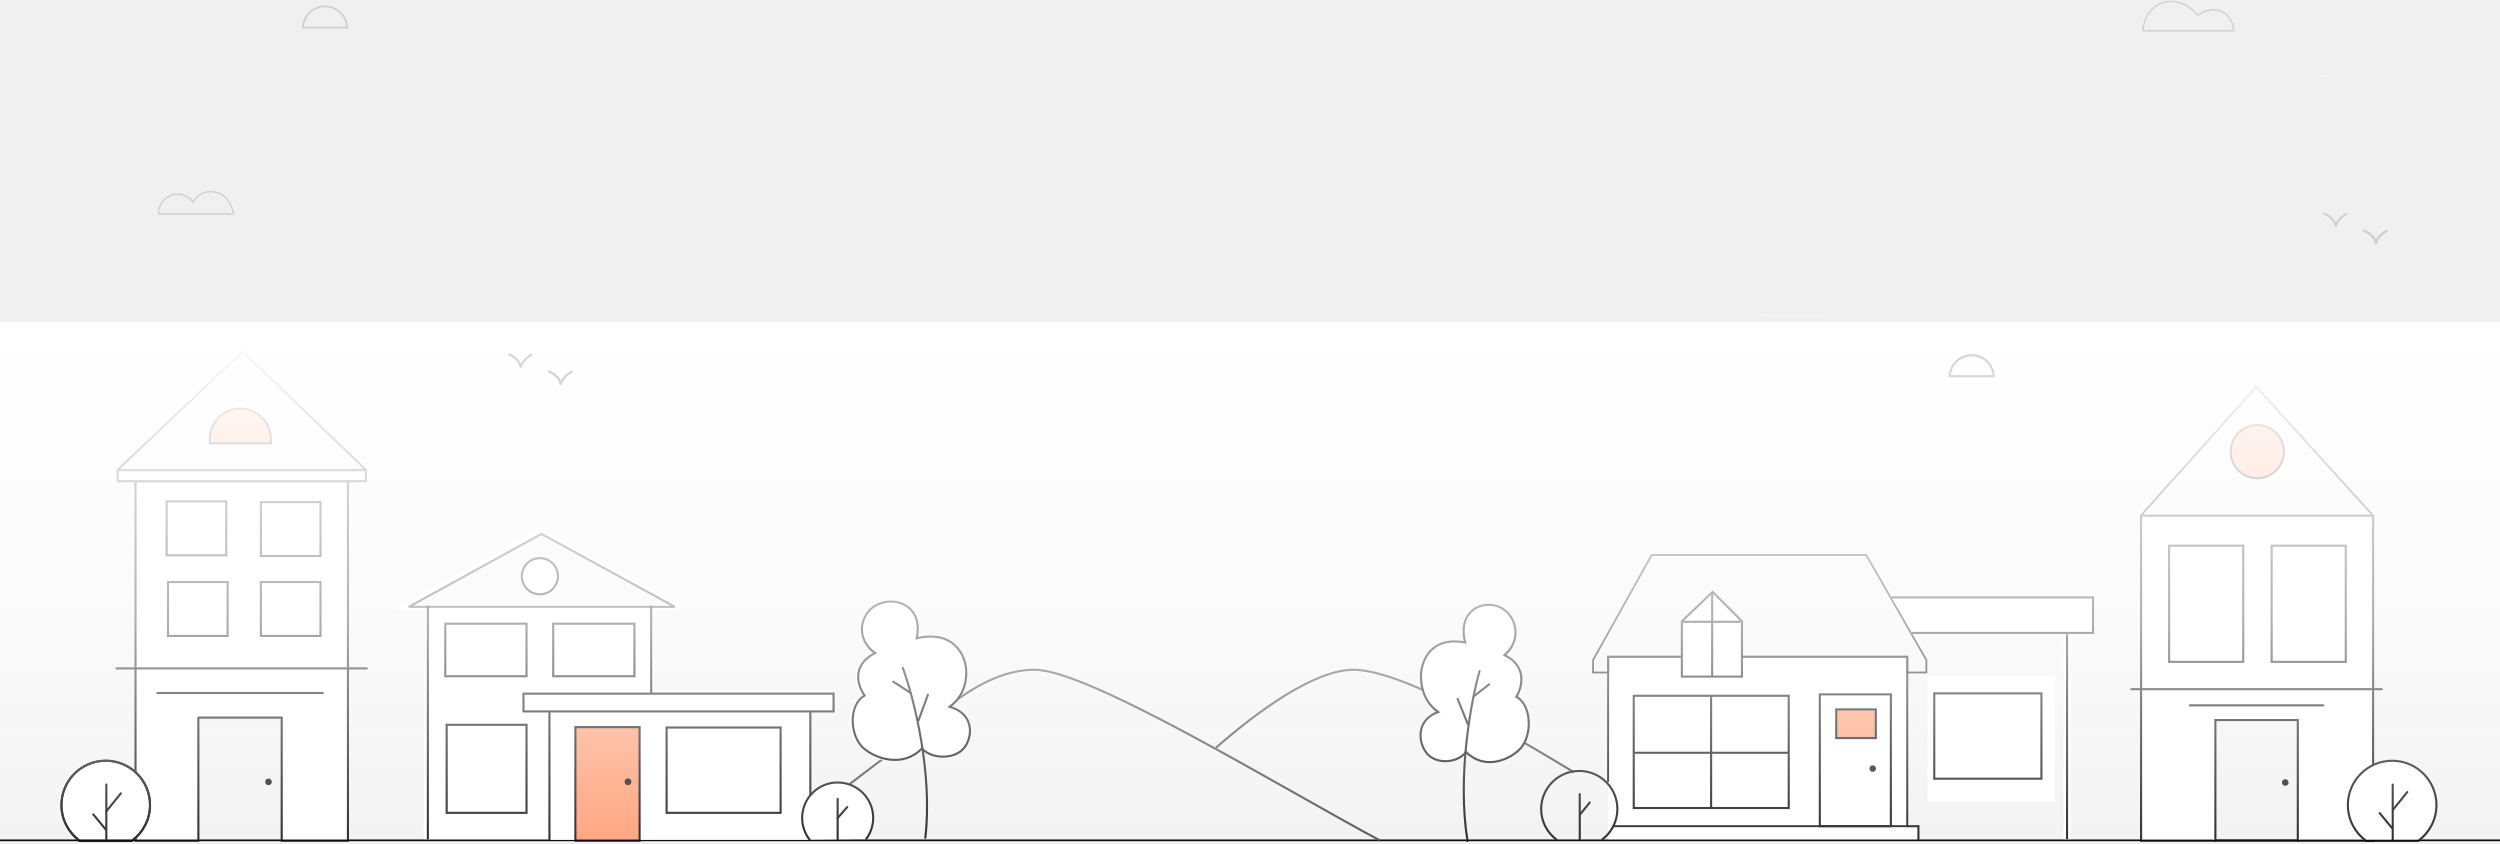
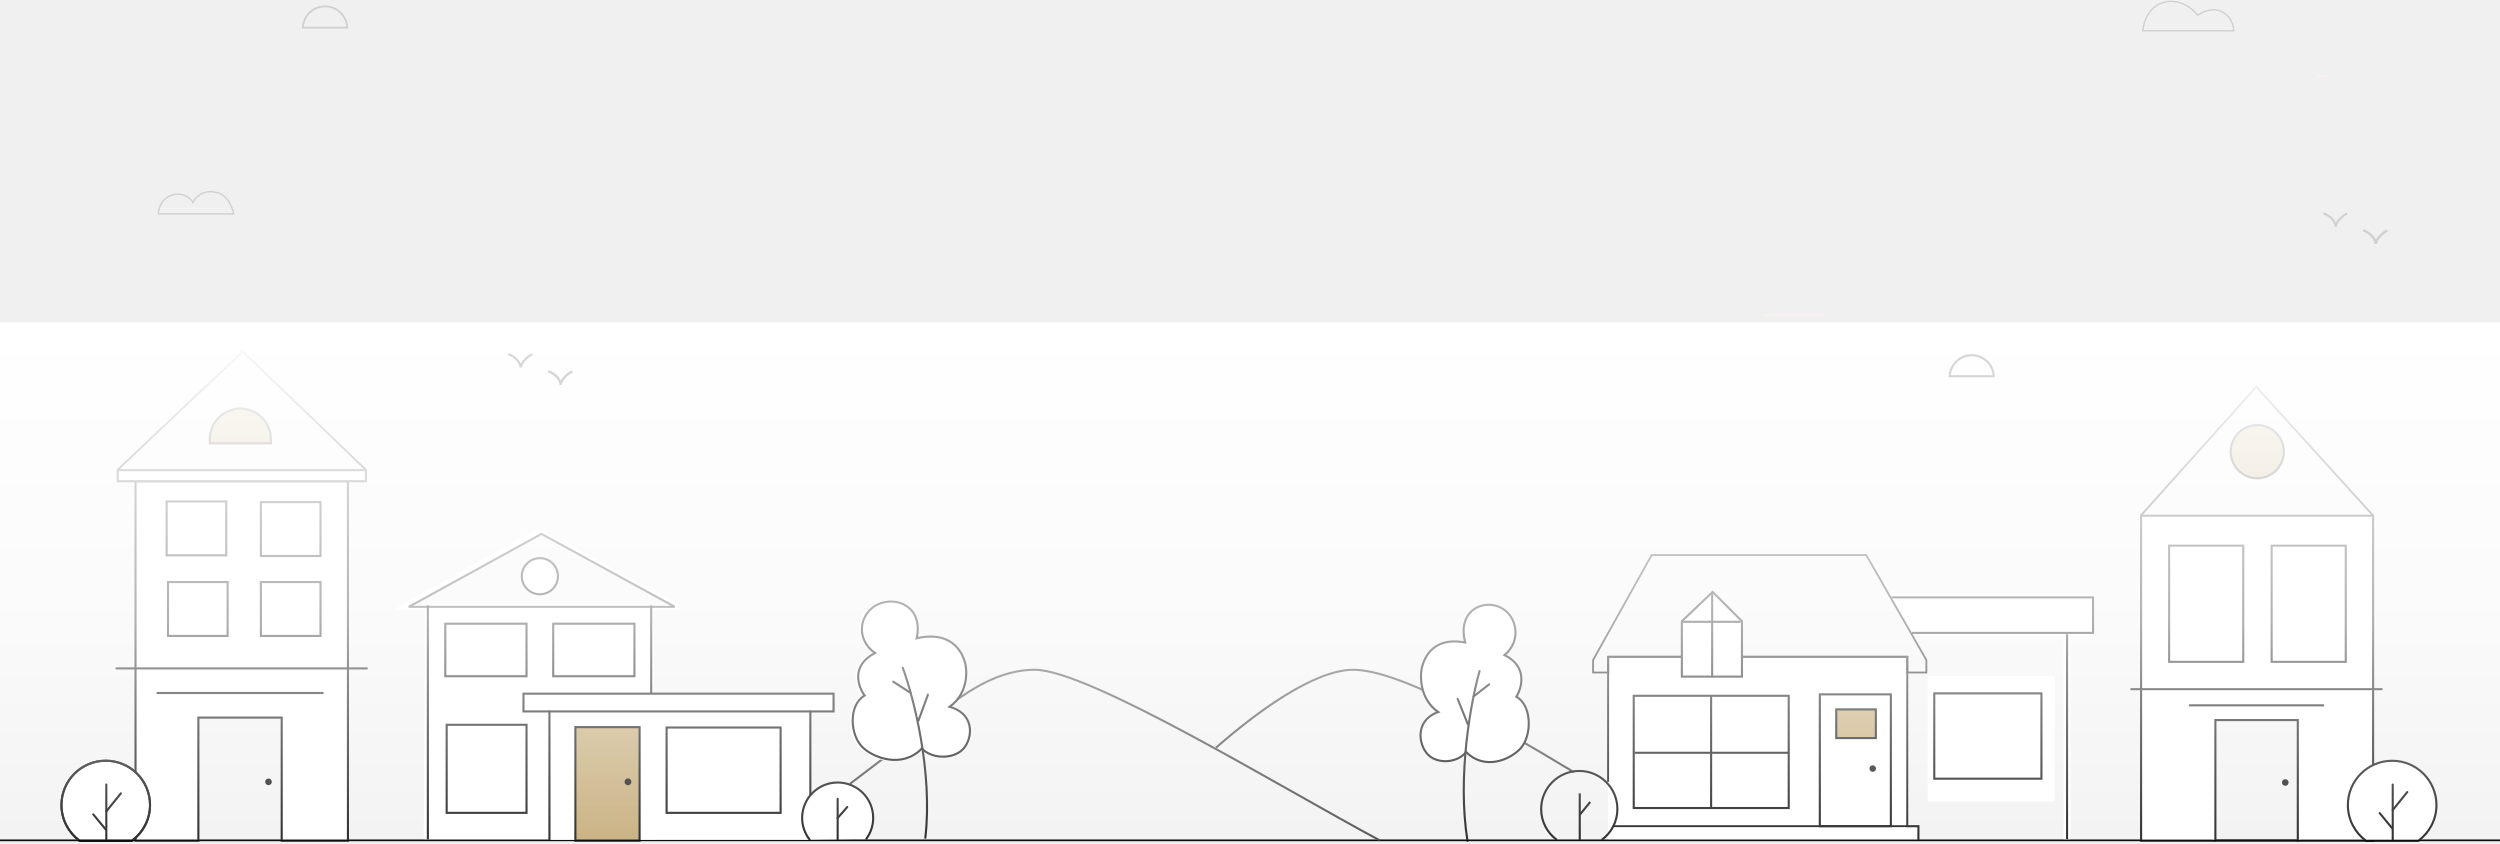
<svg xmlns="http://www.w3.org/2000/svg" width="1800" height="607" viewBox="0 0 1800 607" fill="none">
  <path d="M1806 605H-6" stroke="black" stroke-width="1.3" />
  <path d="M993.577 605.166C923.425 567.629 784.086 482.225 744.949 482.225C705.812 482.225 672.947 517.632 650.818 534.843L611.968 564.349" stroke="#343434" stroke-width="1.5" />
  <path d="M1133.24 556.006C1072.34 519.125 1006.04 482.241 974.386 482.241C946.158 482.241 904.881 512.636 875.554 538.303" stroke="#343434" stroke-width="1.5" />
  <path d="M628.328 469.837C610.538 478.986 615.833 494.403 620.704 500.969C608.632 507.958 609.903 530.195 619.433 539.089C627.998 547.083 648.659 554.338 662.637 539.725C668.99 546.714 682.968 547.984 691.227 541.631C699.487 535.277 703.299 514.946 682.968 509.228C696.945 499.063 695.675 482.544 694.404 477.461C693.133 472.378 686.78 452.682 658.825 459.036C663.907 435.528 643.576 427.904 630.234 434.257C616.892 440.611 613.715 459.671 628.328 469.837Z" fill="white" />
  <path d="M630.018 470.181C612.53 479.174 617.735 494.331 622.523 500.785C610.656 507.655 611.905 529.515 621.274 538.259C629.693 546.117 650.004 553.249 663.745 538.884C669.991 545.754 683.731 547.003 691.851 540.757C699.97 534.512 703.717 514.525 683.731 508.904C697.472 498.911 696.223 482.672 694.973 477.675C693.724 472.679 687.479 453.317 659.997 459.563C664.994 436.454 645.008 428.959 631.892 435.204C618.776 441.45 615.653 460.187 630.018 470.181Z" fill="white" stroke="black" stroke-width="1.52" stroke-linecap="round" />
  <path d="M650.004 480.798C657.707 501.825 671.739 555.747 666.243 603.214" stroke="black" stroke-width="1.52" stroke-linecap="round" />
  <path d="M668.116 500.16L661.246 518.897" stroke="black" stroke-width="1.52" stroke-linecap="round" />
  <path d="M643.134 490.792L655.625 498.911" stroke="black" stroke-width="1.52" stroke-linecap="round" />
  <path d="M470.317 436.016L306.091 437.023L305.107 604.199H472.307L470.317 436.016Z" fill="white" />
  <path d="M583.446 512.73H395.1V604.69H583.446V512.73Z" fill="white" />
  <path d="M488.044 436.999H290.354L387.724 382.413L488.044 436.999Z" stroke="white" stroke-width="3.52" stroke-linecap="round" />
  <path d="M485.854 436.914H294.354L389.854 384.414L485.854 436.914Z" stroke="#282828" stroke-width="1.52" stroke-linecap="round" />
  <circle cx="388.707" cy="414.869" r="13.009" fill="white" stroke="black" stroke-width="1.52" />
  <rect x="320.62" y="449.07" width="58.475" height="37.821" stroke="black" stroke-width="1.52" />
  <rect x="398.319" y="449.07" width="58.475" height="37.821" stroke="black" stroke-width="1.52" />
  <path d="M308.058 436.507L308.058 603.707" stroke="black" stroke-width="1.52" stroke-linecap="round" />
  <path d="M468.865 436.507V499.944" stroke="black" stroke-width="1.52" stroke-linecap="round" />
  <path d="M600.166 499.453H376.905V512.239H600.166V499.453Z" fill="white" stroke="black" stroke-width="1.52" stroke-linecap="round" />
-   <path d="M460.505 523.55H414.279V605.183H460.505V523.55Z" fill="#FF9264" stroke="black" stroke-width="1.52" stroke-linecap="round" />
+   <path d="M460.505 523.55H414.279V605.183H460.505V523.55Z" fill="#BEA269" stroke="black" stroke-width="1.52" stroke-linecap="round" />
  <circle cx="452.145" cy="562.89" r="2.459" fill="black" />
  <path d="M395.592 512.239V604.691" stroke="black" stroke-width="1.52" stroke-linecap="round" />
  <rect x="479.952" y="523.818" width="82.08" height="61.426" stroke="black" stroke-width="1.52" />
  <rect x="1387.97" y="486.667" width="91.468" height="90.484" fill="white" />
  <rect x="1392.67" y="499.23" width="77.162" height="61.426" stroke="black" stroke-width="1.52" />
  <rect x="321.604" y="521.851" width="57.492" height="63.393" stroke="black" stroke-width="1.52" />
  <path d="M583.446 512.239V572.234" stroke="black" stroke-width="1.52" stroke-linecap="round" />
  <path d="M603.116 563.401C588.993 563.401 577.544 574.815 577.544 588.895C577.544 594.791 579.552 600.22 582.924 604.538L623.748 603.959C626.854 599.739 628.688 594.53 628.688 588.895C628.688 574.815 617.239 563.401 603.116 563.401Z" fill="white" />
  <path d="M582.924 604.538C579.552 600.22 577.544 594.791 577.544 588.895C577.544 574.815 588.993 563.401 603.116 563.401C617.239 563.401 628.688 574.815 628.688 588.895C628.688 594.53 626.854 599.739 623.748 603.959" stroke="black" stroke-width="1.52" stroke-linecap="round" />
  <path d="M603.116 575.185V604.69" stroke="black" stroke-width="1.52" stroke-linecap="round" />
  <path d="M603.116 588.954L610.001 581.086" stroke="black" stroke-width="1.52" stroke-linecap="round" />
  <path d="M1373.71 472.897H1157.83V604.198H1381.58V593.871H1373.71V472.897Z" fill="white" />
  <path d="M1147.01 484.208H1157.97V472.868H1373.29V484.208H1386.99V475.23L1343.7 399.625H1189.2L1147.01 475.23V484.208Z" stroke="black" stroke-width="1.3" stroke-linecap="round" />
  <path d="M1161.72 594.855H1373.22V472.897H1157.83V562.398" stroke="black" stroke-width="1.4" stroke-linecap="round" />
  <path d="M1210.94 447.306V487.158H1254.21V447.306L1233.08 426.18L1210.94 447.306Z" fill="white" stroke="black" stroke-width="1.52" stroke-linecap="round" />
  <path d="M1232.75 427.812V486.954M1252.62 447.684H1211.93" stroke="black" stroke-width="1.52" stroke-linecap="round" />
  <rect x="1176.29" y="500.962" width="111.586" height="80.807" stroke="black" stroke-width="1.52" />
  <path d="M1232 501.148V581.11" stroke="black" stroke-width="1.52" stroke-linecap="round" />
  <path d="M1177.5 542H1287.32" stroke="black" stroke-width="1.52" stroke-linecap="round" />
  <path d="M1361.42 499.944H1310.27V594.855H1361.42V499.944Z" stroke="black" stroke-width="1.52" stroke-linecap="round" />
-   <path d="M1322.09 531.418V510.764H1350.61V531.418H1322.09Z" fill="#FF9264" stroke="black" stroke-width="1.52" stroke-linecap="round" />
+   <path d="M1322.09 531.418V510.764H1350.61V531.418H1322.09Z" fill="#BEA269" stroke="black" stroke-width="1.52" stroke-linecap="round" />
  <circle cx="1348.37" cy="553.366" r="2.366" fill="black" />
  <path d="M1373.22 594.855H1381.26V604.81" stroke="black" stroke-width="1.52" stroke-linecap="round" />
  <path d="M1153.2 604.738C1160.06 599.749 1164.52 591.659 1164.52 582.528C1164.52 567.372 1152.23 555.086 1137.08 555.086C1121.92 555.086 1109.63 567.372 1109.63 582.528C1109.63 591.659 1114.09 599.749 1120.95 604.738" stroke="black" stroke-width="1.52" />
  <path d="M1137.42 571.208V604.825" stroke="black" stroke-width="1.52" />
  <path d="M1137.42 586.645L1144.97 577.383" stroke="black" stroke-width="1.52" />
  <path d="M1083.26 471.682C1099.92 479.754 1095.88 495.031 1091.78 501.661C1103.13 507.899 1103.1 529.631 1094.87 538.752C1087.48 546.949 1069.04 555.001 1055.57 541.423C1050.14 548.536 1037.47 550.438 1029.63 544.638C1021.78 538.839 1017.28 519.205 1035.5 512.667C1022.26 503.424 1022.58 487.264 1023.47 482.25C1024.37 477.236 1029.16 457.739 1054.94 462.604C1049.11 439.935 1067.24 431.539 1079.71 437.098C1092.18 442.656 1096.05 461.081 1083.26 471.682Z" fill="white" stroke="black" stroke-width="1.52" stroke-linecap="round" />
  <path d="M1065.29 483.174C1059.24 504.392 1049.03 558.528 1056.58 605.321" stroke="black" stroke-width="1.52" stroke-linecap="round" />
  <path d="M1049.51 503.244L1056.85 521.488" stroke="black" stroke-width="1.52" stroke-linecap="round" />
  <path d="M1072.17 492.749L1061.02 501.402" stroke="black" stroke-width="1.52" stroke-linecap="round" />
  <path d="M1541.58 371.297V605.215H1594.41V518.173H1654.9V605.215H1708.63V371.297H1541.58Z" fill="white" stroke="black" stroke-width="1.52" stroke-linecap="round" />
-   <circle cx="1625.24" cy="325.199" r="19.151" fill="#FF9264" stroke="black" stroke-width="1.52" />
+   <circle cx="1625.24" cy="325.199" r="19.151" fill="#BEA269" stroke="black" stroke-width="1.52" />
  <rect x="1561.77" y="392.874" width="53.365" height="83.646" fill="white" stroke="black" stroke-width="1.52" />
  <rect x="1635.58" y="392.874" width="53.365" height="83.646" fill="white" stroke="black" stroke-width="1.52" />
  <path d="M1654.9 603.247V517.68H1594.41V603.247" stroke="white" stroke-width="2.52" stroke-linecap="square" />
  <path d="M1654.41 518.443H1595.08V605.214H1654.41V518.443Z" stroke="black" stroke-width="1.52" stroke-linecap="round" />
  <circle cx="1645.4" cy="563.395" r="2.395" fill="black" />
  <path d="M1576.71 507.845H1672.76" stroke="black" stroke-width="1.52" stroke-linecap="round" />
  <path d="M1534.52 496.205H1714.78" stroke="black" stroke-width="1.52" stroke-linecap="round" />
  <path d="M1754.24 579.636C1754.24 562.025 1739.97 547.749 1722.35 547.749C1704.74 547.749 1690.47 562.025 1690.47 579.636C1690.47 590.157 1695.56 599.489 1703.42 605.298H1741.29C1749.15 599.489 1754.24 590.157 1754.24 579.636Z" fill="white" stroke="black" stroke-width="1.52" />
  <path d="M1722.76 564.89V604.882" stroke="black" stroke-width="1.52" stroke-linecap="round" />
  <path d="M1722.76 583.253L1733.24 570.283" stroke="black" stroke-width="1.52" stroke-linecap="round" />
  <path d="M1722.35 596.306L1713.36 585.424" stroke="black" stroke-width="1.52" stroke-linecap="round" />
  <path d="M250.522 346.514H97.583V605.181H142.825V516.664H202.82V605.181H250.522V346.514Z" fill="white" stroke="black" stroke-width="1.52" stroke-linecap="round" />
  <path fill-rule="evenodd" clip-rule="evenodd" d="M84.755 338.511H263.46V346.47H84.755L84.755 338.511Z" fill="white" stroke="#1C1C1C" stroke-width="1.52" />
-   <path d="M151.075 316.141C151.075 304.005 160.914 294.166 173.05 294.166C185.186 294.166 195.025 304.005 195.025 316.141V319.201H151.075V316.141Z" fill="#FF9264" stroke="black" stroke-width="1.52" />
+   <path d="M151.075 316.141C151.075 304.005 160.914 294.166 173.05 294.166C185.186 294.166 195.025 304.005 195.025 316.141V319.201H151.075V316.141Z" fill="#BEA269" stroke="black" stroke-width="1.52" />
  <rect x="187.844" y="361.524" width="42.919" height="38.805" fill="white" stroke="black" stroke-width="1.52" />
  <rect x="187.844" y="419.072" width="42.919" height="38.805" fill="white" stroke="black" stroke-width="1.52" />
  <rect x="119.981" y="361.043" width="42.919" height="38.805" fill="white" stroke="black" stroke-width="1.52" />
  <rect x="120.965" y="419.072" width="42.919" height="38.805" fill="white" stroke="black" stroke-width="1.52" />
  <path d="M83.814 481.257H264.081" stroke="black" stroke-width="1.52" stroke-linecap="round" />
  <path d="M113.32 498.961H232.327" stroke="black" stroke-width="1.52" stroke-linecap="round" />
  <circle cx="193.32" cy="562.917" r="2.395" fill="black" />
  <path d="M108.023 579.603C108.023 561.992 93.747 547.716 76.136 547.716C58.526 547.716 44.249 561.992 44.249 579.603C44.249 590.124 49.344 599.456 57.205 605.264H95.068C102.928 599.456 108.023 590.124 108.023 579.603Z" fill="white" stroke="black" stroke-width="1.52" />
  <path d="M108.023 579.603C108.023 561.992 93.747 547.716 76.136 547.716C58.526 547.716 44.249 561.992 44.249 579.603C44.249 590.124 49.344 599.456 57.205 605.264H95.068C102.928 599.456 108.023 590.124 108.023 579.603Z" stroke="black" stroke-width="1.52" />
  <path d="M76.544 564.832V604.824" stroke="black" stroke-width="1.52" stroke-linecap="round" />
  <path d="M76.544 584.179L87.019 571.209" stroke="black" stroke-width="1.52" stroke-linecap="round" />
  <path d="M76.136 597.233L67.147 586.351" stroke="black" stroke-width="1.52" stroke-linecap="round" />
  <path d="M1506.98 428.146H1360.92L1378.63 457.652H1506.98V428.146Z" fill="white" />
  <path d="M1361.91 430.114H1506.98V455.686H1376.66" stroke="black" stroke-width="1.5" />
  <path d="M1488.29 456.669L1488.29 604.198" stroke="white" stroke-width="5" />
  <path d="M1488.29 456.669L1488.29 604.198" stroke="black" stroke-width="1.5" />
  <path d="M84.797 338.154L174.79 253.079L263.308 338.154" stroke="black" stroke-width="1.3" />
  <path d="M1541.5 371.075L1624.5 278.5L1708.5 371.075" stroke="black" stroke-width="1.3" />
  <rect y="232" width="1800" height="373" fill="url(#paint0_linear_12_34)" />
  <g opacity="0.584">
    <path fill-rule="evenodd" clip-rule="evenodd" d="M1269.84 227.924H1312.88V225.968H1269.84V227.924Z" fill="#FFF0EF" />
    <path fill-rule="evenodd" clip-rule="evenodd" d="M1668.92 55.775H1675.76V53.818H1668.92V55.775Z" fill="#FFF0EF" />
    <path d="M394.818 267.351C397.562 268.265 403.189 271.467 403.738 276.957C404.287 272.565 409.456 268.723 411.971 267.351" stroke="#B8B8B8" stroke-width="1.5" />
    <path d="M394.818 267.351C397.562 268.265 403.189 271.467 403.738 276.957C404.287 272.565 409.456 268.723 411.971 267.351" stroke="#B8B8B8" stroke-width="1.5" />
    <path d="M366 255C368.745 255.915 374.371 259.117 374.92 264.606C375.469 260.215 380.638 256.372 383.154 255" stroke="#B8B8B8" stroke-width="1.5" />
    <path d="M168.286 154.003H114C114 150.417 116.054 142.657 124.27 140.31C131.606 138.214 137.475 142.755 138.942 145.689C140.409 143.081 144.811 136.397 155.081 138.353C163.772 140.009 167.145 148.787 168.286 154.003Z" stroke="#B8B8B8" />
    <path d="M1435.49 270.878H1403.77C1404.16 262.457 1411.11 255.75 1419.63 255.75C1428.15 255.75 1435.1 262.457 1435.49 270.878Z" stroke="#B8B8B8" stroke-width="1.5" />
    <path d="M249.977 19.913H218.047C218.388 11.39 225.405 4.585 234.012 4.585C242.619 4.585 249.636 11.39 249.977 19.913Z" stroke="#B8B8B8" stroke-width="1.3" />
    <path d="M1701.65 165.938C1704.39 166.852 1710.02 170.054 1710.57 175.544C1711.12 171.152 1716.28 167.31 1718.8 165.938" stroke="#B8B8B8" stroke-width="1.5" />
    <path d="M1701.65 165.938C1704.39 166.852 1710.02 170.054 1710.57 175.544C1711.12 171.152 1716.28 167.31 1718.8 165.938" stroke="#B8B8B8" stroke-width="1.5" />
    <path d="M1672.83 153.587C1675.57 154.502 1681.2 157.704 1681.75 163.193C1682.3 158.802 1687.47 154.959 1689.98 153.587" stroke="#B8B8B8" stroke-width="1.5" />
    <path d="M1608.27 22.167H1542.74C1545.67 -1.797 1569.15 -5.221 1582.35 10.918C1598 0.648 1608.27 12.875 1608.27 22.167Z" stroke="#B8B8B8" />
  </g>
  <defs>
    <linearGradient id="paint0_linear_12_34" x1="900" y1="232" x2="900" y2="605" gradientUnits="userSpaceOnUse">
      <stop stop-color="white" />
      <stop offset="0.576" stop-color="white" stop-opacity="0.69" />
      <stop offset="1" stop-color="white" stop-opacity="0.19" />
    </linearGradient>
  </defs>
</svg>
